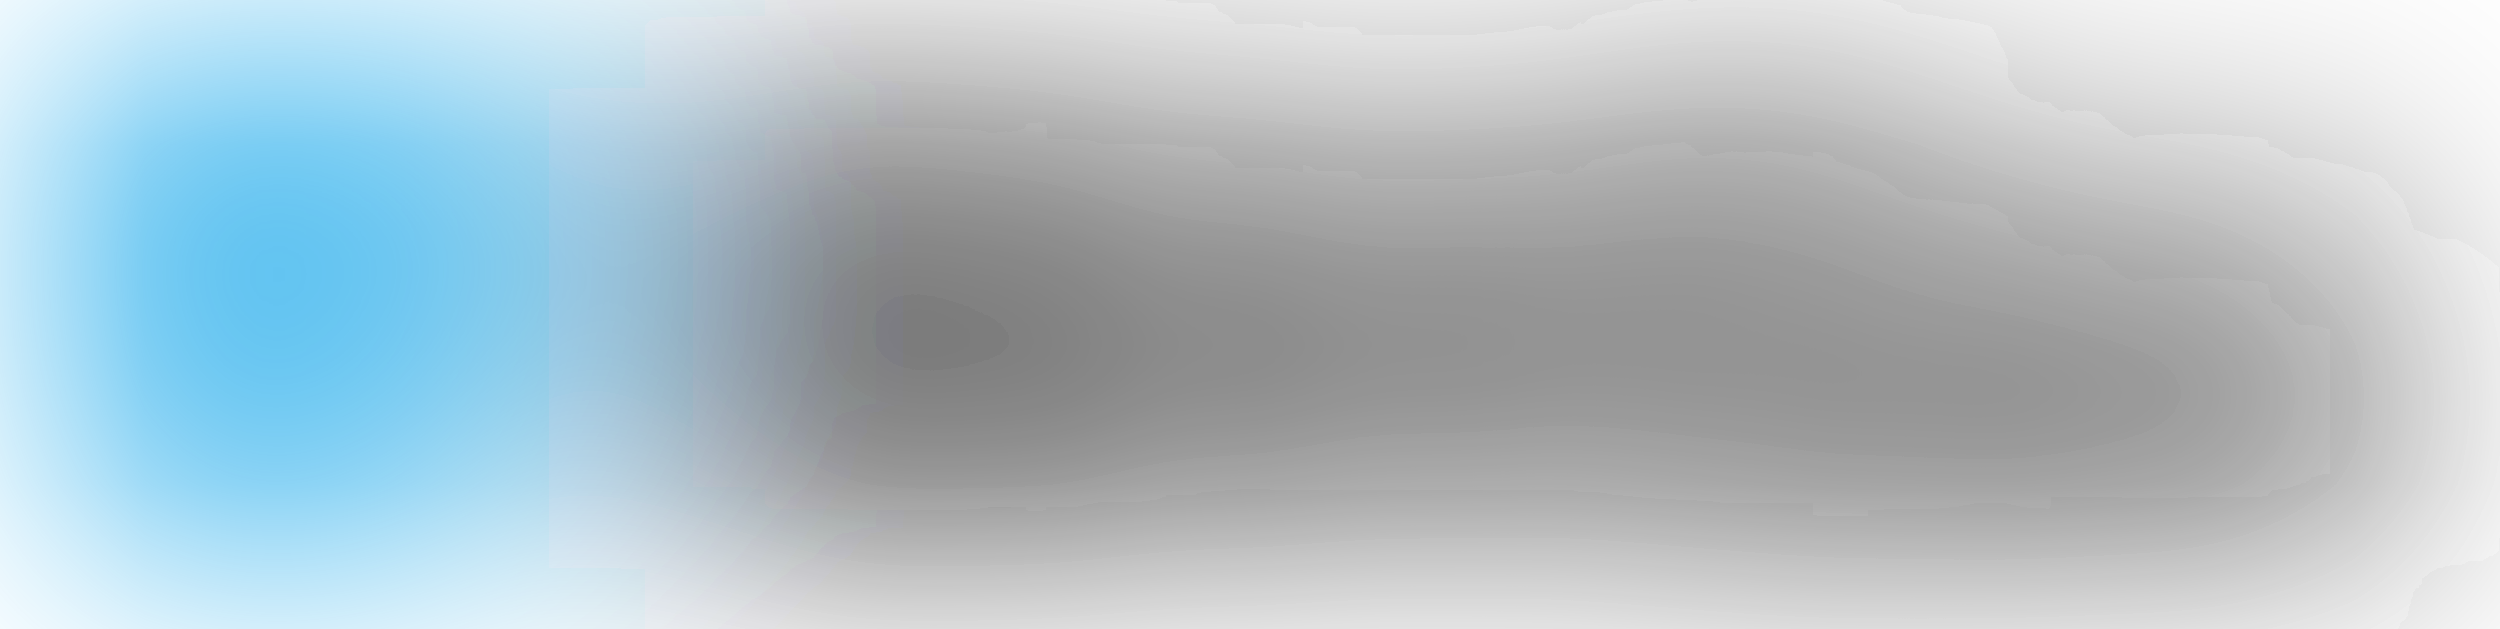
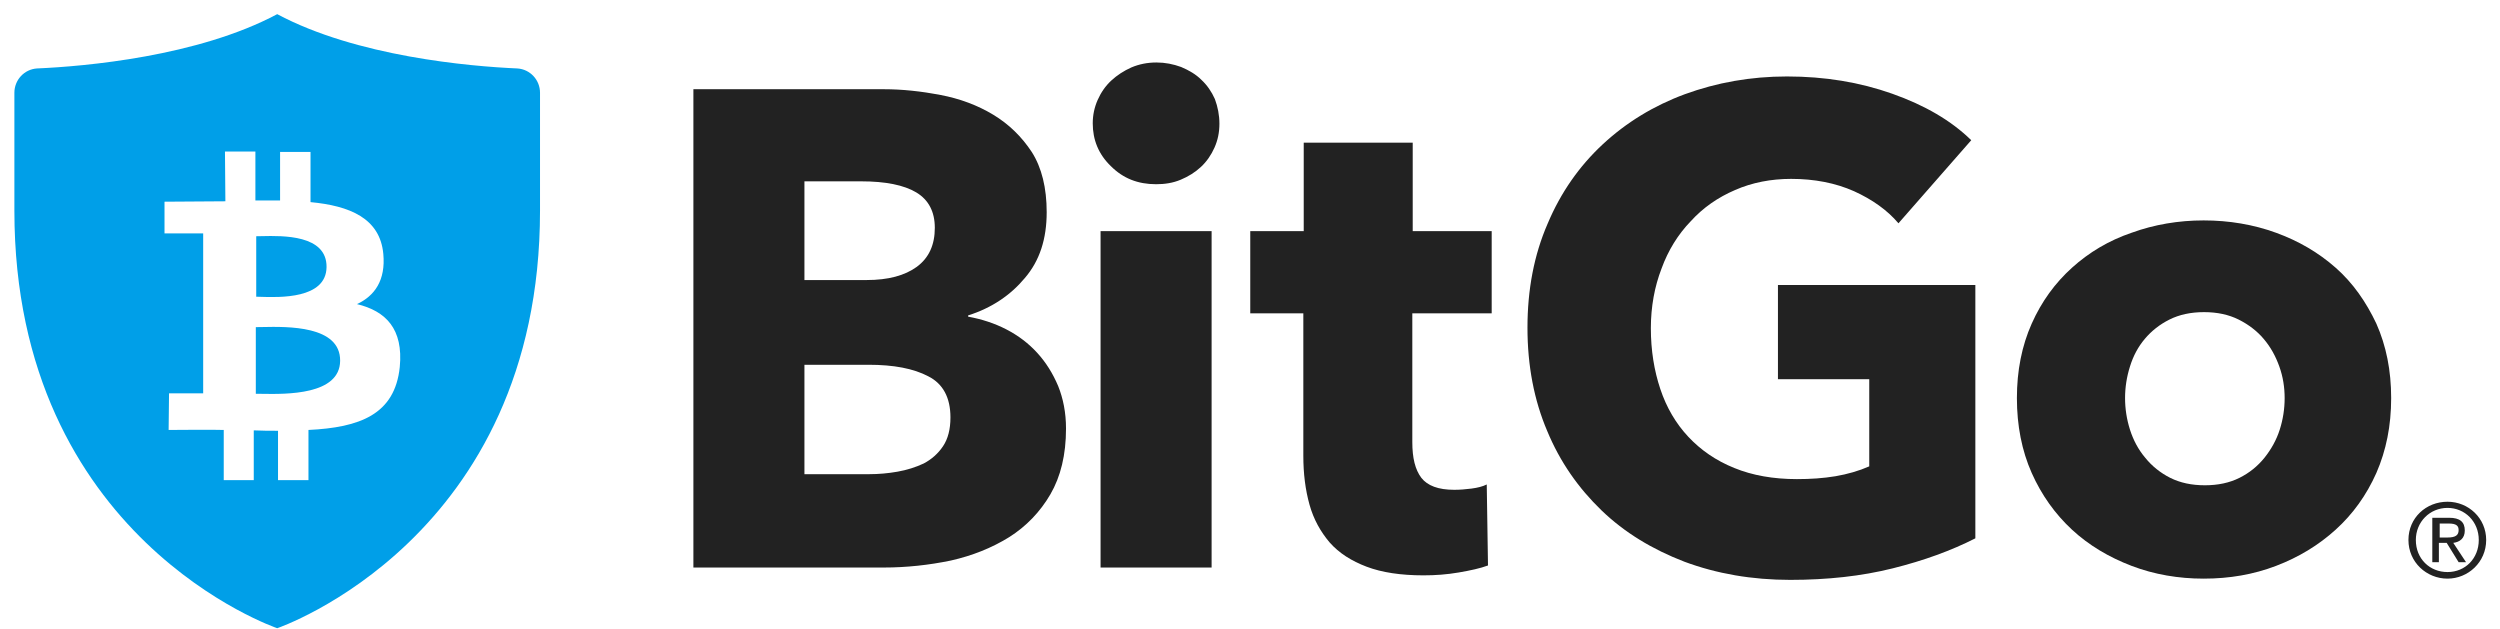
- <svg xmlns="http://www.w3.org/2000/svg" style="filter: blur(10px);" width="163" height="41" viewBox="0 0 163 41" fill="none">
+ <svg xmlns="http://www.w3.org/2000/svg" width="163" height="41" viewBox="0 0 163 41" fill="none">
  <path d="M17.073 25.678C18.673 25.704 22.152 25.76 22.177 23.528C22.201 21.219 18.742 21.29 17.117 21.323C16.95 21.326 16.802 21.329 16.679 21.329V25.674C16.791 25.674 16.924 25.676 17.073 25.678Z" fill="#009FE8" />
  <path d="M16.943 19.352C18.232 19.396 21.266 19.498 21.291 17.414C21.316 15.301 18.434 15.366 17.075 15.397C16.934 15.4 16.809 15.403 16.706 15.403V19.345C16.776 19.347 16.856 19.35 16.943 19.352Z" fill="#009FE8" />
  <path fill-rule="evenodd" clip-rule="evenodd" d="M35.209 13.741C35.209 35.14 18.074 40.959 18.074 40.959C18.074 40.959 0.938 35.14 0.938 13.741V6.045C0.938 5.213 1.582 4.516 2.413 4.463C5.524 4.328 12.898 3.685 18.074 0.923C23.249 3.685 30.623 4.328 33.734 4.463C34.565 4.516 35.209 5.213 35.209 6.045V13.741ZM20.246 13.178C22.793 13.419 24.778 14.223 24.992 16.556C25.153 18.273 24.429 19.291 23.276 19.828C25.153 20.284 26.306 21.437 26.065 23.931C25.743 27.041 23.437 27.872 20.112 28.033V31.305H18.127V28.087C17.618 28.087 17.081 28.087 16.545 28.06V31.305H14.588V28.033C14.132 28.007 10.994 28.033 10.994 28.033L11.021 25.647H13.247V15.216H10.726V13.151C10.726 13.151 14.266 13.124 14.695 13.124L14.668 9.879H16.652V13.07H18.261V9.906H20.246V13.178Z" fill="#009FE8" />
  <path d="M69.504 27.94C69.504 29.656 69.155 31.077 68.485 32.23C67.815 33.383 66.903 34.322 65.803 35.019C64.677 35.716 63.417 36.226 61.996 36.547C60.574 36.842 59.099 37.003 57.625 37.003H45.209V5.817H57.625C58.831 5.817 60.065 5.951 61.325 6.192C62.586 6.434 63.739 6.863 64.758 7.479C65.777 8.096 66.608 8.901 67.278 9.92C67.922 10.938 68.244 12.252 68.244 13.835C68.244 15.578 67.788 16.999 66.822 18.125C65.884 19.251 64.65 20.083 63.122 20.565V20.646C64.007 20.807 64.838 21.075 65.616 21.477C66.393 21.879 67.064 22.389 67.627 23.006C68.19 23.622 68.646 24.346 68.995 25.178C69.316 25.982 69.504 26.894 69.504 27.94ZM60.95 14.854C60.95 13.808 60.547 13.03 59.743 12.547C58.939 12.065 57.732 11.823 56.15 11.823H52.449V18.259H56.498C57.92 18.259 58.992 17.964 59.77 17.401C60.574 16.811 60.95 15.953 60.95 14.854ZM61.969 27.216C61.969 25.928 61.486 25.017 60.521 24.534C59.555 24.025 58.268 23.783 56.632 23.783H52.449V30.916H56.686C57.276 30.916 57.893 30.863 58.51 30.755C59.126 30.648 59.716 30.46 60.226 30.219C60.735 29.951 61.164 29.575 61.486 29.093C61.808 28.61 61.969 27.993 61.969 27.216Z" fill="#222222" />
  <path d="M79.506 8.069C79.506 8.632 79.399 9.142 79.184 9.625C78.97 10.107 78.675 10.536 78.299 10.885C77.924 11.233 77.495 11.502 76.986 11.716C76.476 11.931 75.94 12.011 75.377 12.011C74.197 12.011 73.231 11.636 72.427 10.831C71.622 10.054 71.247 9.115 71.247 8.042C71.247 7.506 71.354 6.997 71.569 6.514C71.783 6.031 72.078 5.602 72.454 5.254C72.829 4.905 73.285 4.61 73.768 4.396C74.277 4.181 74.814 4.074 75.403 4.074C75.966 4.074 76.503 4.181 77.012 4.369C77.522 4.583 77.978 4.851 78.326 5.2C78.702 5.549 78.997 5.978 79.211 6.46C79.399 6.97 79.506 7.506 79.506 8.069ZM71.757 15.068H78.997V37.003H71.757V15.068Z" fill="#222222" />
  <path d="M92.083 20.431V28.825C92.083 29.87 92.27 30.621 92.673 31.157C93.075 31.667 93.772 31.935 94.818 31.935C95.166 31.935 95.542 31.908 95.944 31.855C96.346 31.801 96.668 31.721 96.936 31.587L97.017 36.869C96.507 37.057 95.891 37.191 95.113 37.325C94.335 37.459 93.584 37.513 92.807 37.513C91.332 37.513 90.098 37.325 89.106 36.95C88.114 36.574 87.309 36.065 86.693 35.368C86.103 34.67 85.647 33.866 85.379 32.901C85.111 31.935 84.977 30.889 84.977 29.709V20.431H81.517V15.068H85.003V9.303H92.109V15.068H97.258V20.431H92.083Z" fill="#222222" />
  <path d="M123.403 37.057C121.365 37.566 119.14 37.808 116.726 37.808C114.232 37.808 111.926 37.406 109.835 36.628C107.743 35.824 105.92 34.724 104.418 33.276C102.916 31.828 101.71 30.112 100.878 28.101C100.02 26.089 99.591 23.837 99.591 21.37C99.591 18.876 100.02 16.623 100.905 14.585C101.763 12.547 102.97 10.831 104.498 9.41C106.027 7.989 107.824 6.889 109.861 6.139C111.926 5.388 114.125 4.985 116.512 4.985C118.979 4.985 121.258 5.361 123.377 6.112C125.495 6.863 127.211 7.855 128.525 9.142L123.779 14.559C123.055 13.7 122.063 13.003 120.883 12.467C119.676 11.931 118.308 11.663 116.78 11.663C115.466 11.663 114.232 11.904 113.133 12.387C112.007 12.869 111.041 13.54 110.237 14.425C109.406 15.283 108.762 16.328 108.333 17.508C107.877 18.688 107.636 20.002 107.636 21.397C107.636 22.845 107.85 24.159 108.253 25.365C108.655 26.572 109.272 27.618 110.076 28.476C110.88 29.334 111.873 30.031 113.079 30.514C114.259 30.997 115.627 31.238 117.155 31.238C118.04 31.238 118.872 31.184 119.676 31.05C120.454 30.916 121.205 30.702 121.875 30.407V24.722H115.922V18.581H128.793V35.099C127.211 35.904 125.441 36.547 123.403 37.057Z" fill="#222222" />
  <path d="M155.904 25.955C155.904 27.752 155.582 29.361 154.939 30.836C154.295 32.284 153.41 33.517 152.284 34.536C151.158 35.555 149.871 36.333 148.396 36.896C146.921 37.459 145.366 37.727 143.676 37.727C142.04 37.727 140.458 37.459 138.983 36.896C137.509 36.333 136.195 35.555 135.095 34.536C133.996 33.517 133.111 32.284 132.467 30.836C131.824 29.388 131.502 27.752 131.502 25.955C131.502 24.159 131.824 22.55 132.467 21.102C133.111 19.654 133.996 18.447 135.095 17.455C136.195 16.463 137.482 15.685 138.983 15.175C140.458 14.639 142.04 14.371 143.676 14.371C145.339 14.371 146.921 14.639 148.396 15.175C149.871 15.712 151.158 16.463 152.284 17.455C153.41 18.447 154.268 19.68 154.939 21.102C155.582 22.55 155.904 24.159 155.904 25.955ZM148.959 25.955C148.959 25.258 148.852 24.561 148.61 23.89C148.369 23.22 148.047 22.63 147.591 22.094C147.162 21.584 146.599 21.155 145.956 20.834C145.312 20.512 144.561 20.351 143.703 20.351C142.845 20.351 142.094 20.512 141.451 20.834C140.807 21.155 140.271 21.584 139.842 22.094C139.413 22.603 139.091 23.193 138.876 23.89C138.662 24.561 138.554 25.258 138.554 25.955C138.554 26.652 138.662 27.35 138.876 28.02C139.091 28.691 139.413 29.307 139.868 29.844C140.297 30.38 140.861 30.836 141.504 31.158C142.148 31.479 142.899 31.64 143.757 31.64C144.615 31.64 145.366 31.479 146.009 31.158C146.653 30.836 147.189 30.407 147.645 29.844C148.074 29.307 148.423 28.691 148.637 28.02C148.852 27.35 148.959 26.652 148.959 25.955Z" fill="#222222" />
  <path d="M159.578 32.713C160.946 32.713 162.099 33.785 162.099 35.207C162.099 36.655 160.919 37.727 159.578 37.727C158.21 37.727 157.03 36.655 157.03 35.207C157.03 33.759 158.184 32.713 159.578 32.713ZM159.578 33.115C158.425 33.115 157.513 34.027 157.513 35.207C157.513 36.44 158.425 37.298 159.578 37.298C160.731 37.298 161.616 36.413 161.616 35.207C161.616 34 160.704 33.115 159.578 33.115ZM159.042 36.655H158.586V33.759H159.685C160.382 33.759 160.704 34.027 160.704 34.59C160.704 35.099 160.382 35.341 159.953 35.395L160.785 36.655H160.302L159.524 35.395H159.015V36.655H159.042ZM159.042 35.046H159.578C160.114 35.046 160.302 34.885 160.302 34.563C160.302 34.295 160.168 34.134 159.658 34.134H159.068V35.046H159.042Z" fill="#222222" />
</svg>
